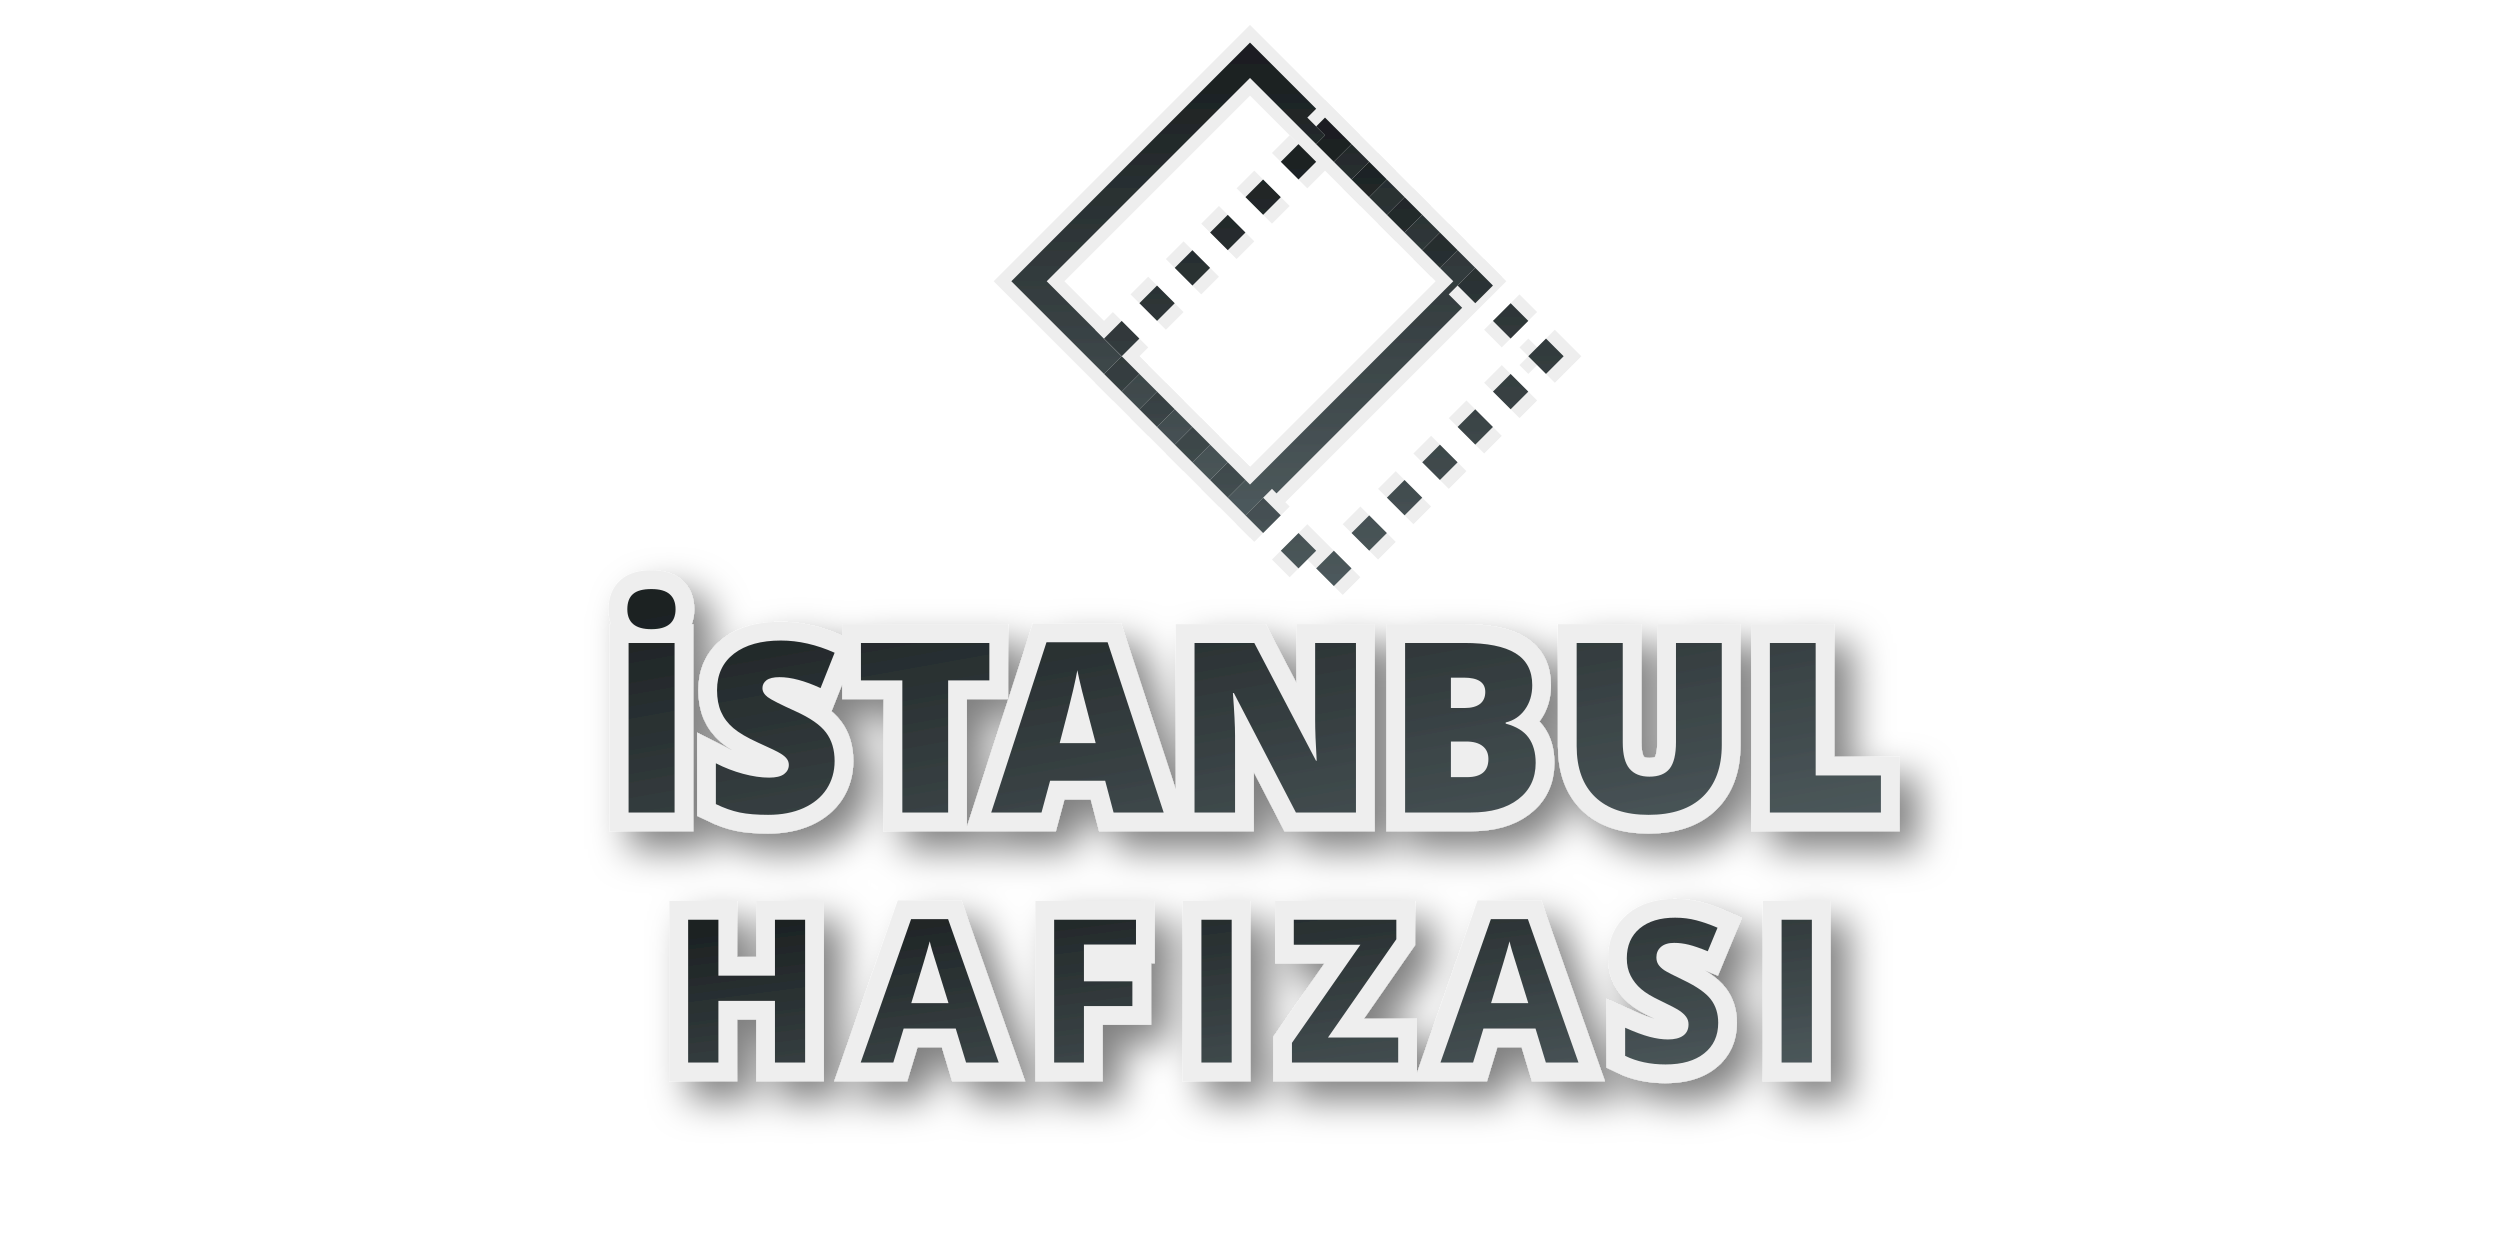
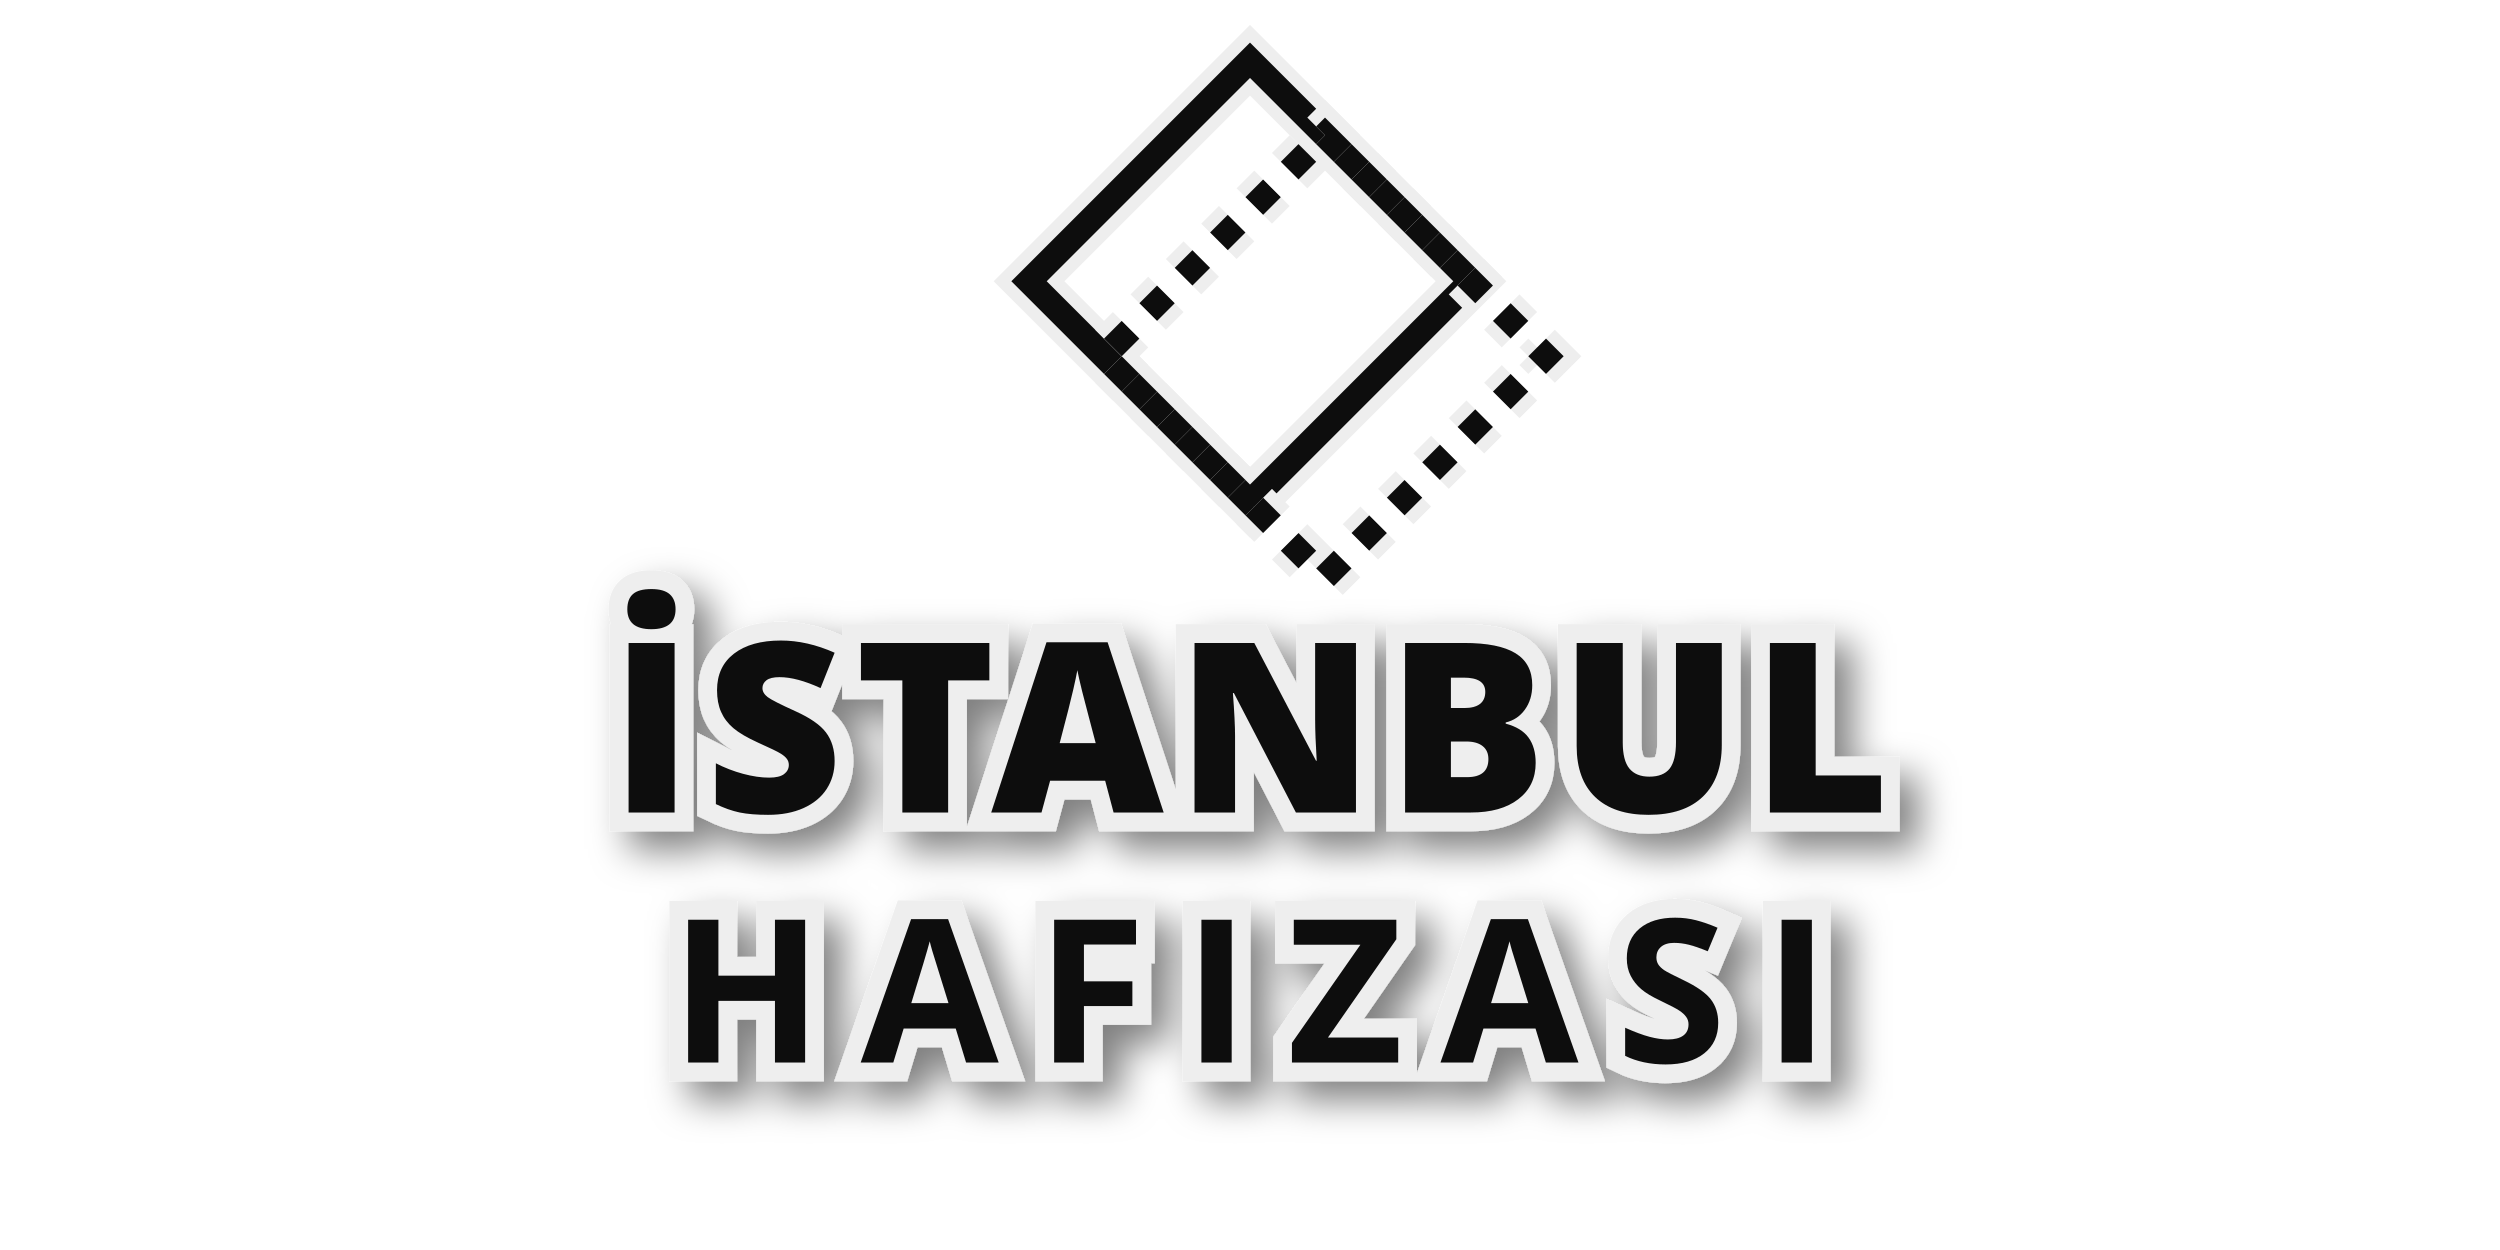
<svg xmlns="http://www.w3.org/2000/svg" viewBox="0 0 400 200">
  <defs>
    <filter id="powerfulGlow" x="-50%" y="-50%" width="200%" height="200%">
      <feGaussianBlur in="SourceGraphic" stdDeviation="5" result="blur" />
      <feFlood flood-color="#ffffff" flood-opacity="0.7" result="glowColor" />
      <feComposite in="glowColor" in2="blur" operator="in" result="softGlow" />
      <feMerge>
        <feMergeNode in="softGlow" />
        <feMergeNode in="SourceGraphic" />
      </feMerge>
    </filter>
    <filter id="strongShadow" x="-30%" y="-30%" width="160%" height="160%">
      <feGaussianBlur in="SourceAlpha" stdDeviation="3" result="blur" />
      <feOffset in="blur" dx="3" dy="3" result="offsetBlur" />
      <feFlood flood-color="#000000" flood-opacity="0.5" result="shadowColor" />
      <feComposite in="shadowColor" in2="offsetBlur" operator="in" result="shadowBlur" />
      <feMerge>
        <feMergeNode in="shadowBlur" />
        <feMergeNode in="SourceGraphic" />
      </feMerge>
    </filter>
    <linearGradient id="textGradient" x1="0%" y1="0%" x2="100%" y2="100%">
-       <stop offset="0%" style="stop-color:#1a1f20" />
-       <stop offset="100%" style="stop-color:#4C585B" />
+       <stop offset="0%" style="stop-color:#0D0D0D" />
+       <stop offset="100%" style="stop-color:#0D0D0D" />
    </linearGradient>
  </defs>
  <g transform="translate(50, 20)">
    <g transform="translate(125, 0)" filter="url(#powerfulGlow)">
      <rect x="0" y="0" width="50" height="50" fill="none" stroke="#EEEEEE" stroke-width="8" transform="rotate(45, 25, 25)" />
      <rect x="0" y="0" width="50" height="50" fill="none" stroke="url(#textGradient)" stroke-width="4" transform="rotate(45, 25, 25)" />
      <rect x="12" y="12" width="50" height="50" fill="none" stroke="#EEEEEE" stroke-width="8" transform="rotate(45, 37, 37)" stroke-dasharray="4,4" />
      <rect x="12" y="12" width="50" height="50" fill="none" stroke="url(#textGradient)" stroke-width="4" transform="rotate(45, 37, 37)" stroke-dasharray="4,4" />
    </g>
    <g filter="url(#strongShadow)">
      <text x="150" y="110" text-anchor="middle" font-family="'Open Sans', sans-serif" font-size="38" letter-spacing="2" font-weight="900" stroke="#EEEEEE" stroke-width="6" fill="none">İSTANBUL</text>
      <text x="150" y="110" text-anchor="middle" font-family="'Open Sans', sans-serif" font-size="38" letter-spacing="2" font-weight="900" fill="url(#textGradient)">İSTANBUL</text>
      <text x="150" y="150" text-anchor="middle" font-family="'Open Sans', sans-serif" font-size="32" letter-spacing="6" font-weight="700" stroke="#EEEEEE" stroke-width="6" fill="none">HAFIZASI</text>
      <text x="150" y="150" text-anchor="middle" font-family="'Open Sans', sans-serif" font-size="32" letter-spacing="6" font-weight="700" fill="url(#textGradient)">HAFIZASI</text>
    </g>
  </g>
</svg>
